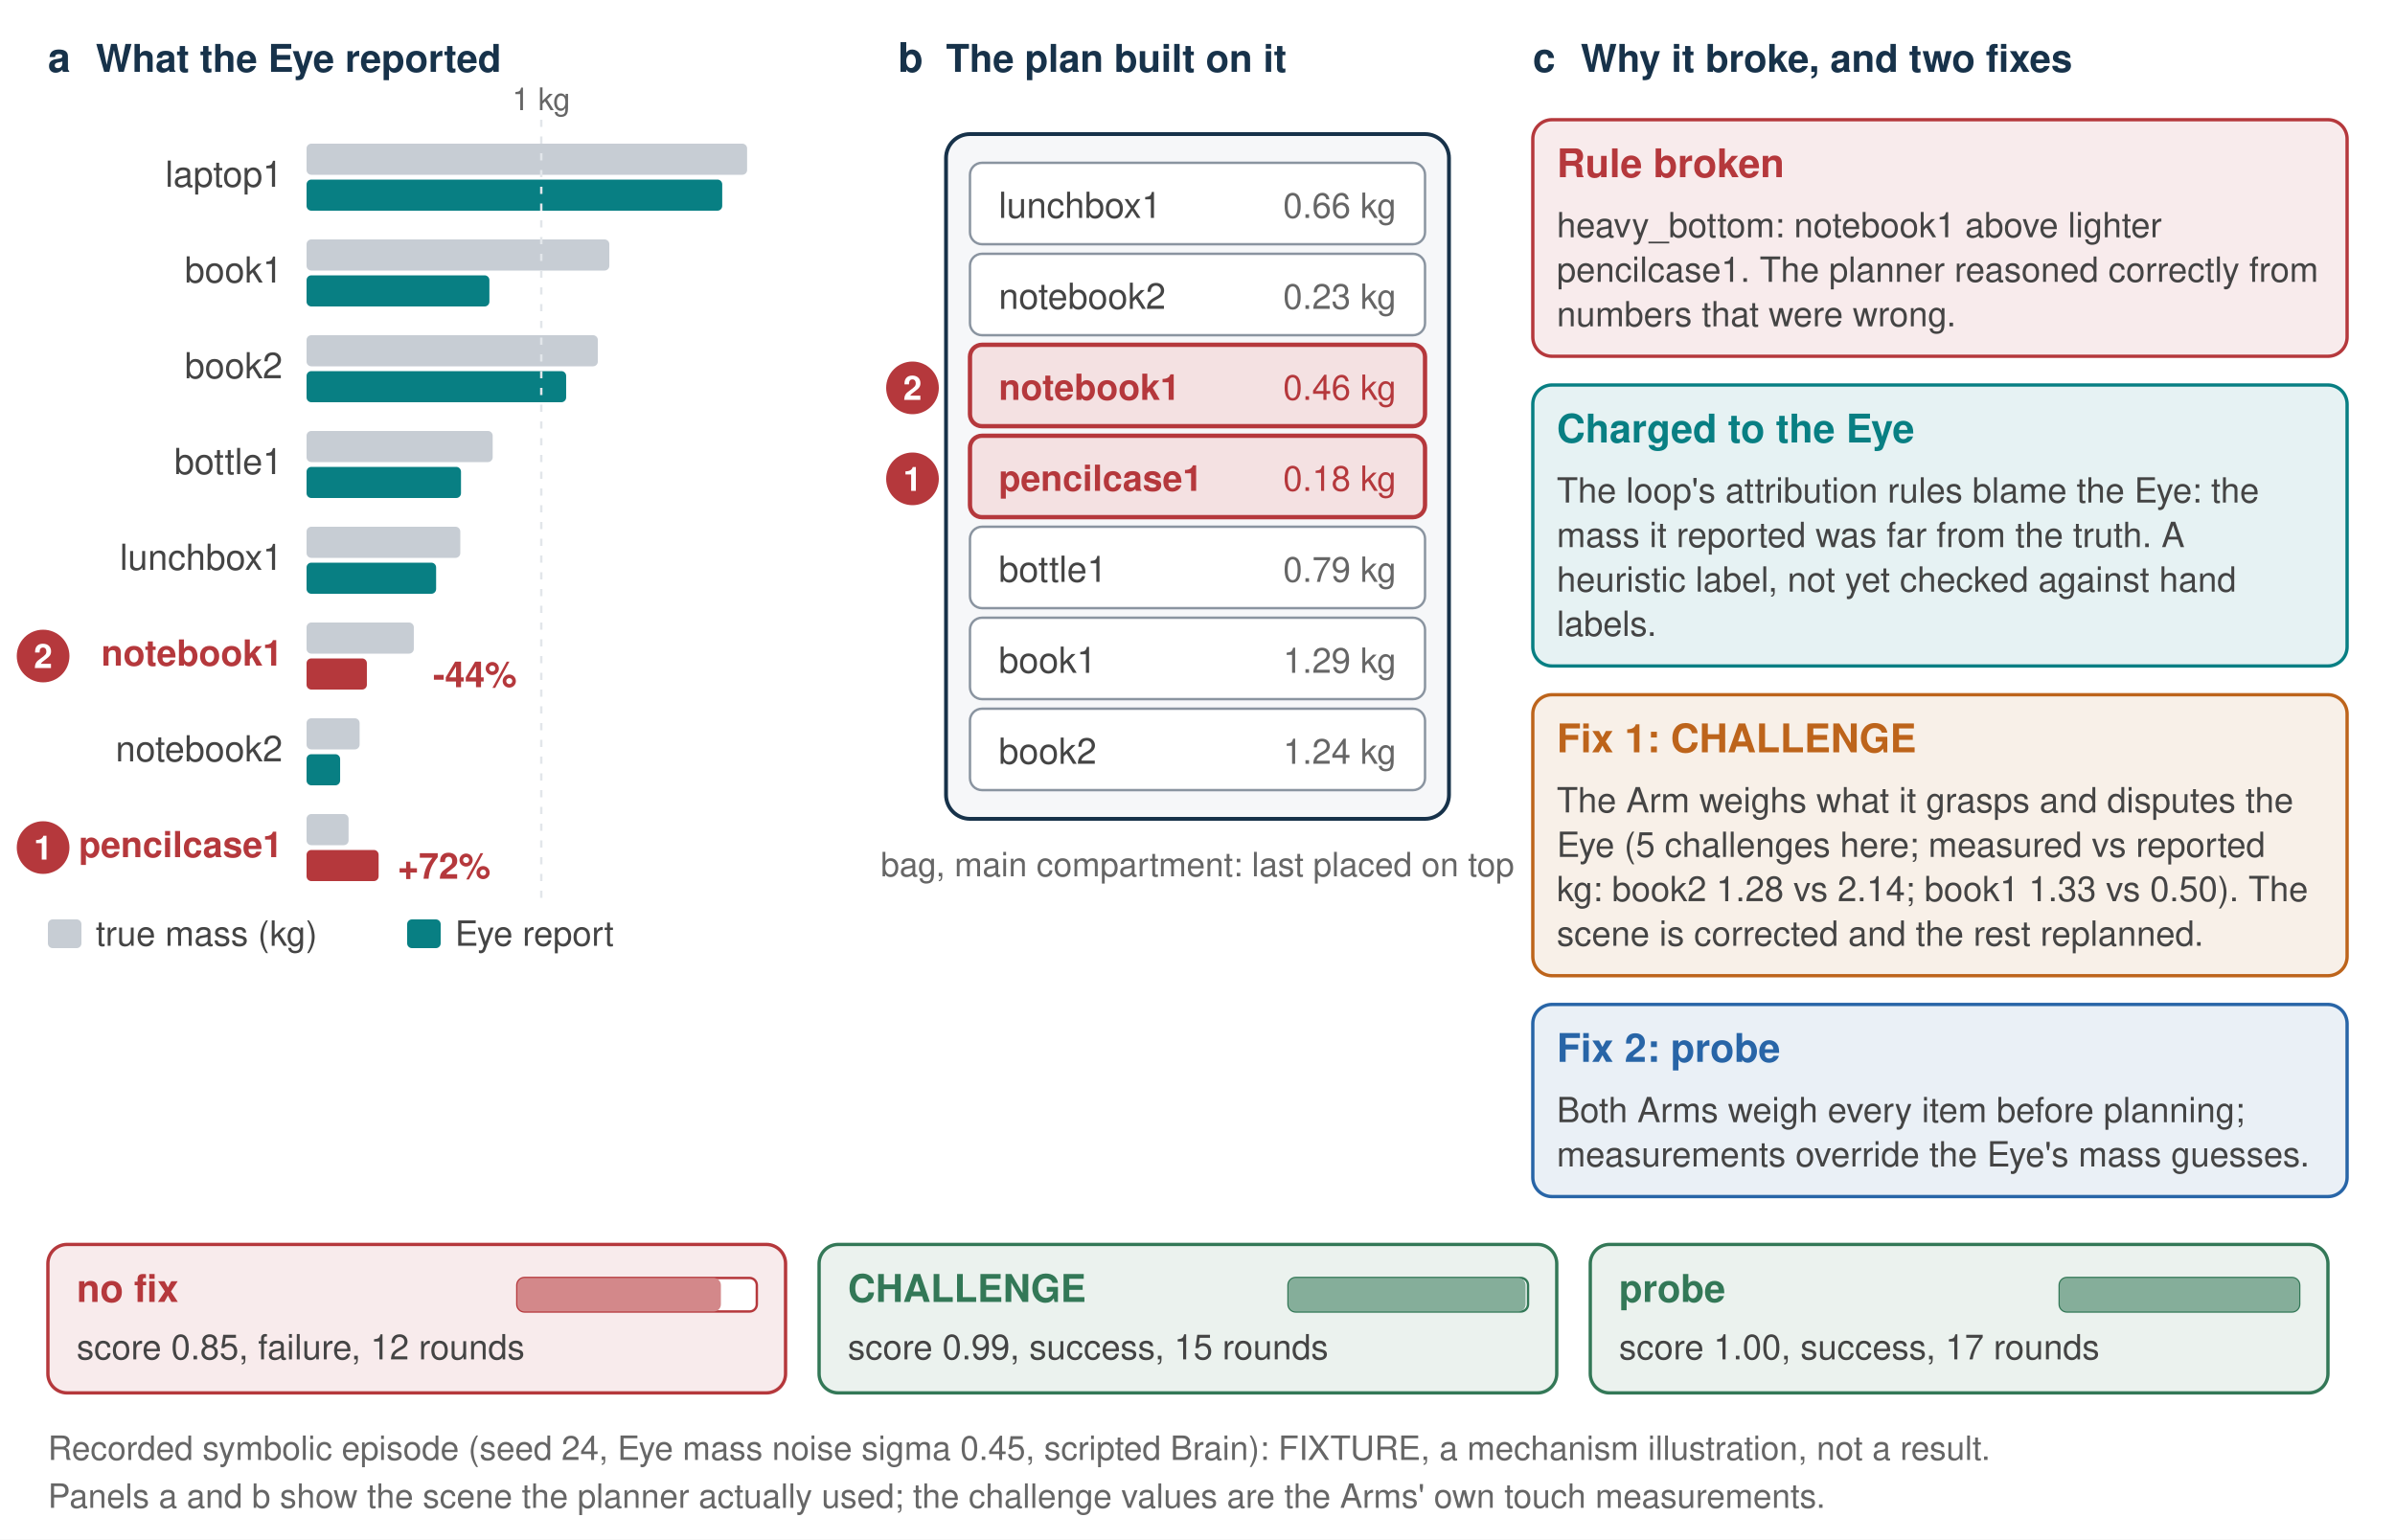
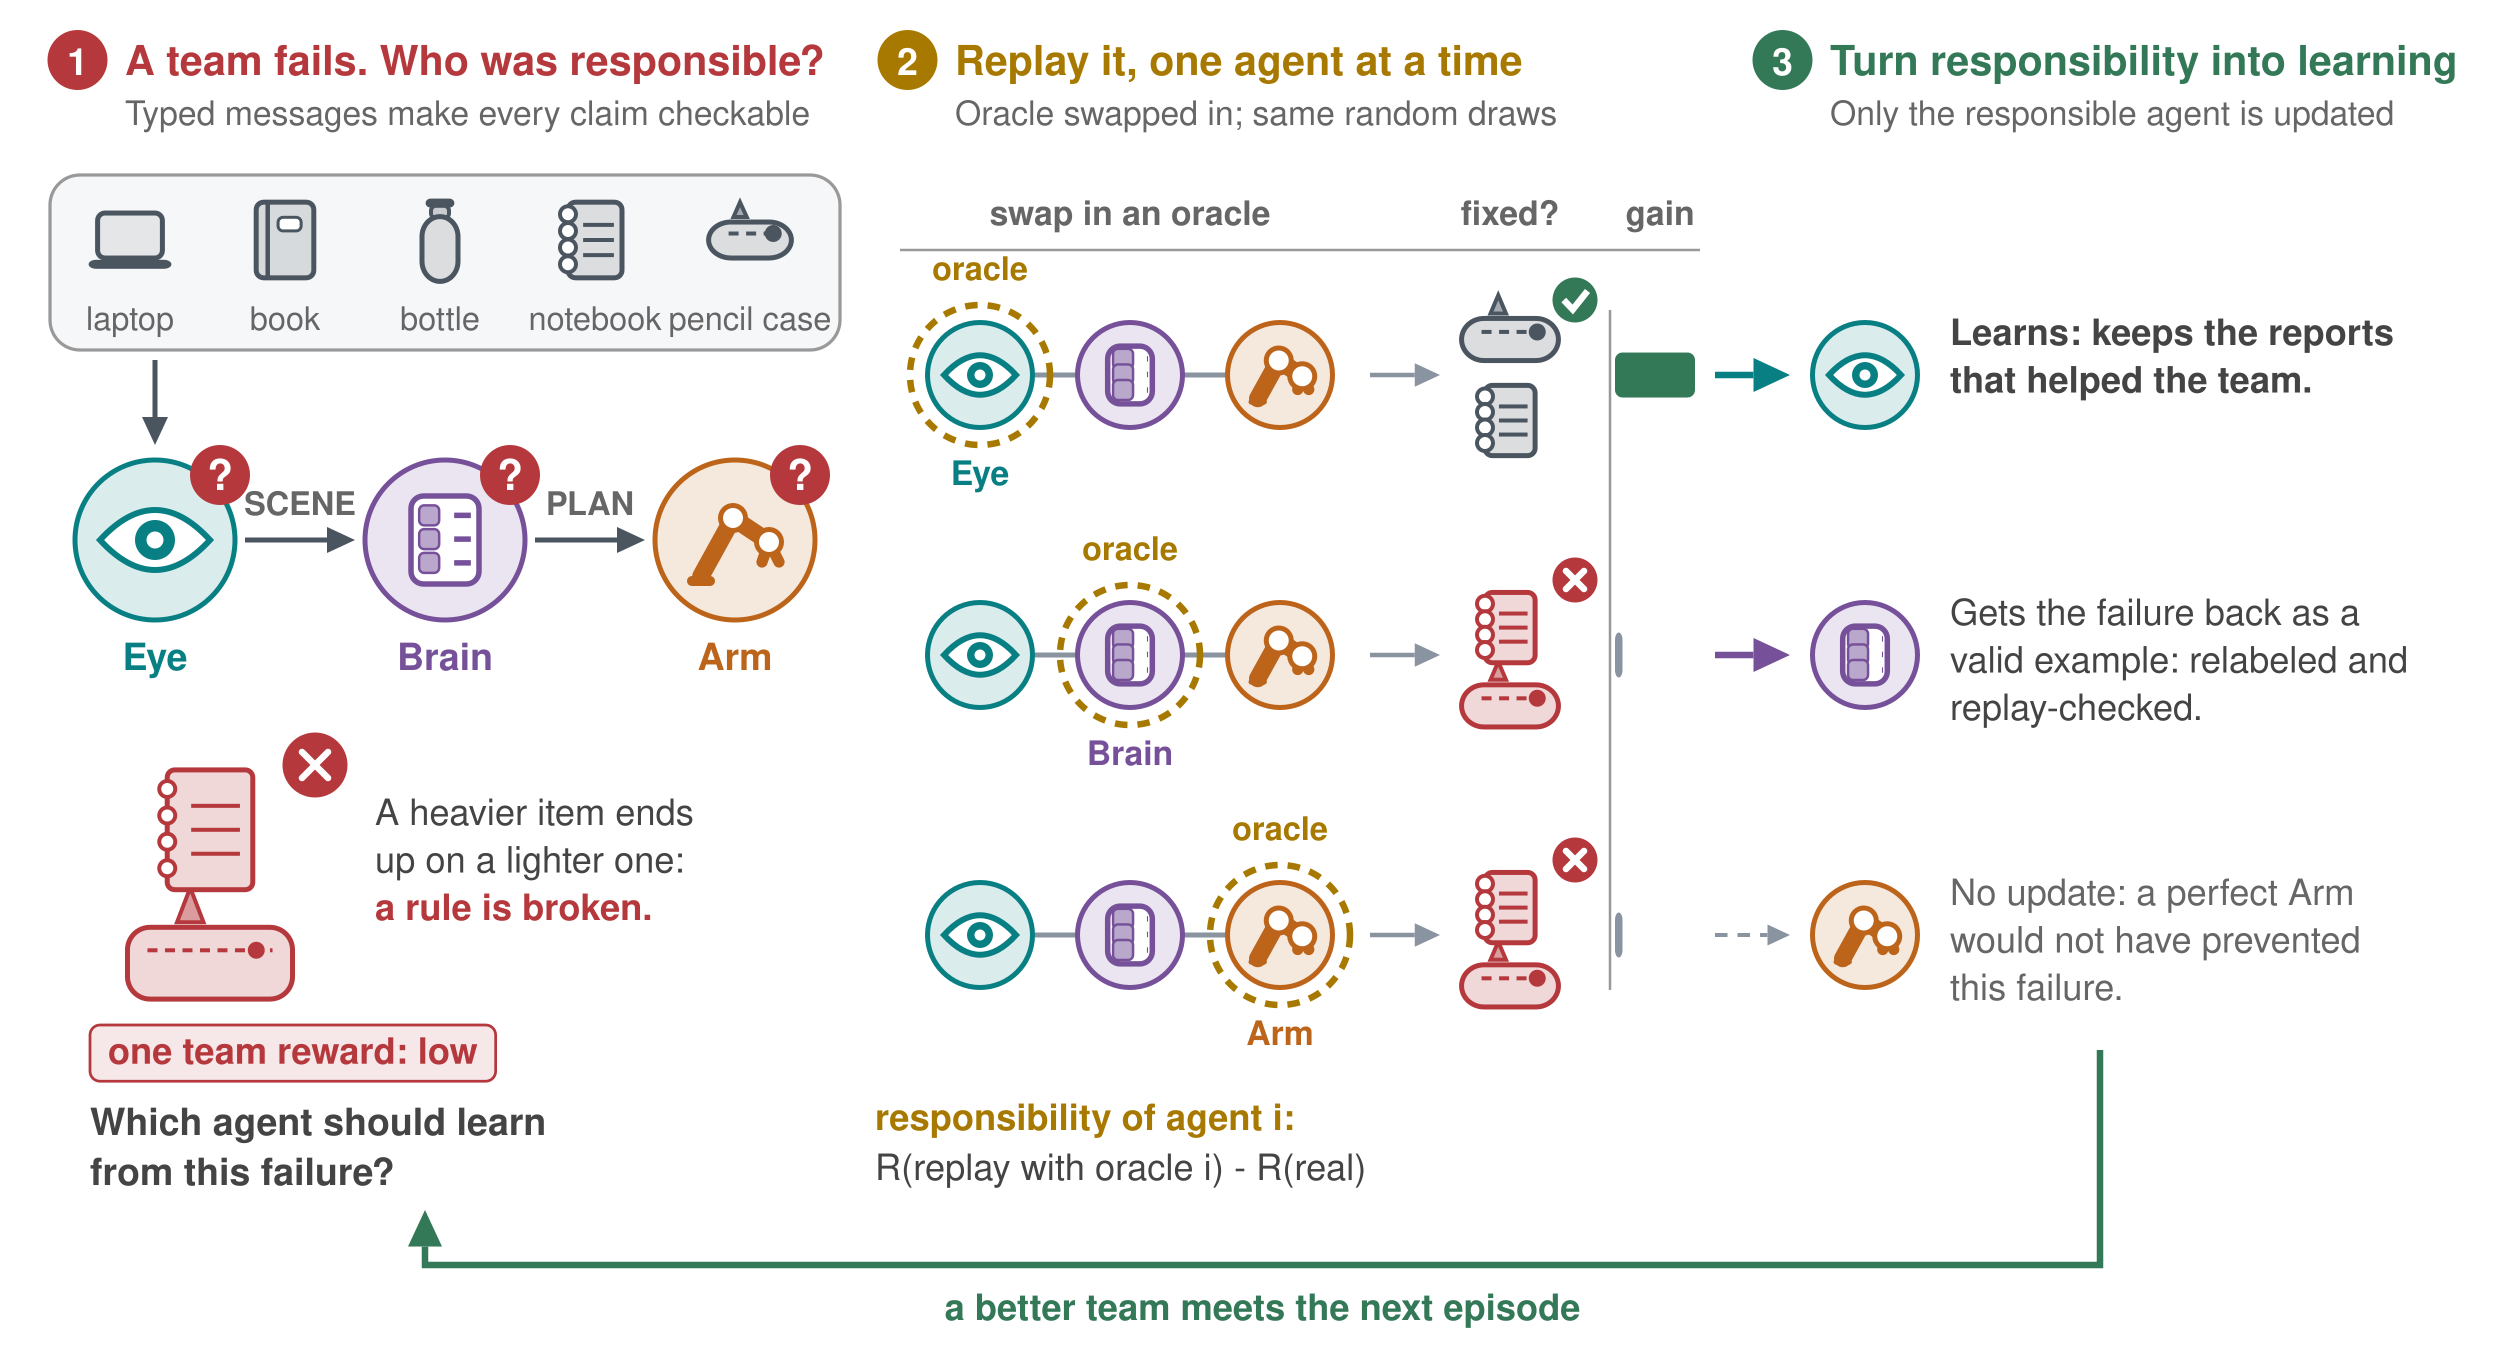
- <svg xmlns="http://www.w3.org/2000/svg" width="1000" height="643" viewBox="0 0 1000 643">
-   <rect width="1000" height="643" fill="#FFFFFF" />
-   <text x="20" y="30" font-family="Helvetica" font-size="17" font-weight="bold" fill="#17324A">a</text>
-   <text x="40" y="30" font-family="Helvetica" font-size="16" font-weight="bold" fill="#17324A">What the Eye reported</text>
-   <text x="118" y="78" font-family="Helvetica" font-size="15" text-anchor="end" fill="#444444">laptop1</text>
-   <rect x="128" y="60" width="183.946" height="13" rx="2" fill="#C7CDD4" stroke="none" stroke-width="0" />
-   <rect x="128" y="75" width="173.558" height="13" rx="2" fill="#087F83" stroke="none" stroke-width="0" />
-   <text x="118" y="118" font-family="Helvetica" font-size="15" text-anchor="end" fill="#444444">book1</text>
-   <rect x="128" y="100" width="126.42" height="13" rx="2" fill="#C7CDD4" stroke="none" stroke-width="0" />
-   <rect x="128" y="115" width="76.342" height="13" rx="2" fill="#087F83" stroke="none" stroke-width="0" />
-   <text x="118" y="158" font-family="Helvetica" font-size="15" text-anchor="end" fill="#444444">book2</text>
-   <rect x="128" y="140" width="121.618" height="13" rx="2" fill="#C7CDD4" stroke="none" stroke-width="0" />
-   <rect x="128" y="155" width="108.388" height="13" rx="2" fill="#087F83" stroke="none" stroke-width="0" />
-   <text x="118" y="198" font-family="Helvetica" font-size="15" text-anchor="end" fill="#444444">bottle1</text>
-   <rect x="128" y="180" width="77.714" height="13" rx="2" fill="#C7CDD4" stroke="none" stroke-width="0" />
-   <rect x="128" y="195" width="64.484" height="13" rx="2" fill="#087F83" stroke="none" stroke-width="0" />
-   <text x="118" y="238" font-family="Helvetica" font-size="15" text-anchor="end" fill="#444444">lunchbox1</text>
-   <rect x="128" y="220" width="64.19" height="13" rx="2" fill="#C7CDD4" stroke="none" stroke-width="0" />
-   <rect x="128" y="235" width="54.096" height="13" rx="2" fill="#087F83" stroke="none" stroke-width="0" />
-   <text x="118" y="278" font-family="Helvetica" font-size="15" font-weight="bold" text-anchor="end" fill="#B5383C">notebook1</text>
-   <circle cx="18.0" cy="274.0" r="11" fill="#B5383C" />
-   <text x="18" y="279" font-family="Helvetica" font-size="14" font-weight="bold" text-anchor="middle" fill="#FFFFFF">2</text>
-   <rect x="128" y="260" width="44.786" height="13" rx="2" fill="#C7CDD4" stroke="none" stroke-width="0" />
-   <rect x="128" y="275" width="25.186" height="13" rx="2" fill="#B5383C" stroke="none" stroke-width="0" />
-   <text x="180.786" y="287" font-family="Helvetica" font-size="15" font-weight="bold" fill="#B5383C">-44%</text>
-   <text x="118" y="318" font-family="Helvetica" font-size="15" text-anchor="end" fill="#444444">notebook2</text>
-   <rect x="128" y="300" width="22.148" height="13" rx="2" fill="#C7CDD4" stroke="none" stroke-width="0" />
-   <rect x="128" y="315" width="14.014" height="13" rx="2" fill="#087F83" stroke="none" stroke-width="0" />
-   <text x="118" y="358" font-family="Helvetica" font-size="15" font-weight="bold" text-anchor="end" fill="#B5383C">pencilcase1</text>
-   <circle cx="18.0" cy="354.0" r="11" fill="#B5383C" />
-   <text x="18" y="359" font-family="Helvetica" font-size="14" font-weight="bold" text-anchor="middle" fill="#FFFFFF">1</text>
-   <rect x="128" y="340" width="17.542" height="13" rx="2" fill="#C7CDD4" stroke="none" stroke-width="0" />
-   <rect x="128" y="355" width="30.086" height="13" rx="2" fill="#B5383C" stroke="none" stroke-width="0" />
-   <text x="166.086" y="367" font-family="Helvetica" font-size="15" font-weight="bold" fill="#B5383C">+72%</text>
-   <rect x="20" y="384" width="14" height="12" rx="2" fill="#C7CDD4" stroke="none" stroke-width="0" />
-   <text x="40" y="395" font-family="Helvetica" font-size="14.5" fill="#444444">true mass (kg)</text>
-   <rect x="170" y="384" width="14" height="12" rx="2" fill="#087F83" stroke="none" stroke-width="0" />
-   <text x="190" y="395" font-family="Helvetica" font-size="14.5" fill="#444444">Eye report</text>
-   <line x1="226.0" y1="50" x2="226.0" y2="376" stroke="#E2E6EA" stroke-width="1.0" stroke-dasharray="3 4" />
-   <text x="226.0" y="46" font-family="Helvetica" font-size="13" text-anchor="middle" fill="#666666">1 kg</text>
-   <text x="375" y="30" font-family="Helvetica" font-size="17" font-weight="bold" fill="#17324A">b</text>
-   <text x="395" y="30" font-family="Helvetica" font-size="16" font-weight="bold" fill="#17324A">The plan built on it</text>
-   <rect x="395" y="56" width="210" height="286" rx="10" fill="#F6F7F9" stroke="#17324A" stroke-width="1.6" />
-   <rect x="405" y="68" width="190" height="34" rx="5" fill="#FFFFFF" stroke="#8A94A0" stroke-width="1.0" />
-   <text x="417" y="91" font-family="Helvetica" font-size="15" fill="#444444">lunchbox1</text>
-   <text x="583" y="91" font-family="Helvetica" font-size="14.5" text-anchor="end" fill="#666666">0.66 kg</text>
-   <rect x="405" y="106" width="190" height="34" rx="5" fill="#FFFFFF" stroke="#8A94A0" stroke-width="1.0" />
-   <text x="417" y="129" font-family="Helvetica" font-size="15" fill="#444444">notebook2</text>
-   <text x="583" y="129" font-family="Helvetica" font-size="14.5" text-anchor="end" fill="#666666">0.23 kg</text>
-   <rect x="405" y="144" width="190" height="34" rx="5" fill="#F4E1E2" stroke="#B5383C" stroke-width="1.8" />
-   <text x="417" y="167" font-family="Helvetica" font-size="15" font-weight="bold" fill="#B5383C">notebook1</text>
-   <text x="583" y="167" font-family="Helvetica" font-size="14.5" text-anchor="end" fill="#B5383C">0.46 kg</text>
-   <circle cx="381.0" cy="162.0" r="11" fill="#B5383C" />
-   <text x="381" y="167" font-family="Helvetica" font-size="14" font-weight="bold" text-anchor="middle" fill="#FFFFFF">2</text>
-   <rect x="405" y="182" width="190" height="34" rx="5" fill="#F4E1E2" stroke="#B5383C" stroke-width="1.8" />
-   <text x="417" y="205" font-family="Helvetica" font-size="15" font-weight="bold" fill="#B5383C">pencilcase1</text>
-   <text x="583" y="205" font-family="Helvetica" font-size="14.5" text-anchor="end" fill="#B5383C">0.18 kg</text>
-   <circle cx="381.0" cy="200.0" r="11" fill="#B5383C" />
-   <text x="381" y="205" font-family="Helvetica" font-size="14" font-weight="bold" text-anchor="middle" fill="#FFFFFF">1</text>
-   <rect x="405" y="220" width="190" height="34" rx="5" fill="#FFFFFF" stroke="#8A94A0" stroke-width="1.0" />
-   <text x="417" y="243" font-family="Helvetica" font-size="15" fill="#444444">bottle1</text>
-   <text x="583" y="243" font-family="Helvetica" font-size="14.5" text-anchor="end" fill="#666666">0.79 kg</text>
-   <rect x="405" y="258" width="190" height="34" rx="5" fill="#FFFFFF" stroke="#8A94A0" stroke-width="1.0" />
-   <text x="417" y="281" font-family="Helvetica" font-size="15" fill="#444444">book1</text>
-   <text x="583" y="281" font-family="Helvetica" font-size="14.5" text-anchor="end" fill="#666666">1.29 kg</text>
-   <rect x="405" y="296" width="190" height="34" rx="5" fill="#FFFFFF" stroke="#8A94A0" stroke-width="1.0" />
-   <text x="417" y="319" font-family="Helvetica" font-size="15" fill="#444444">book2</text>
-   <text x="583" y="319" font-family="Helvetica" font-size="14.5" text-anchor="end" fill="#666666">1.24 kg</text>
-   <text x="500.0" y="366" font-family="Helvetica" font-size="14" text-anchor="middle" fill="#666666">bag, main compartment: last placed on top</text>
-   <text x="640" y="30" font-family="Helvetica" font-size="17" font-weight="bold" fill="#17324A">c</text>
-   <text x="660" y="30" font-family="Helvetica" font-size="16" font-weight="bold" fill="#17324A">Why it broke, and two fixes</text>
-   <rect x="640" y="50" width="340" height="98.8" rx="8" fill="#F8EBEC" stroke="#B5383C" stroke-width="1.4" />
-   <text x="650" y="74.0" font-family="Helvetica" font-size="16.5" font-weight="bold" fill="#B5383C">Rule broken</text>
-   <text x="650" y="99.1" font-family="Helvetica" font-size="14.5" fill="#444444">heavy_bottom: notebook1 above lighter</text>
-   <text x="650" y="117.7" font-family="Helvetica" font-size="14.5" fill="#444444">pencilcase1. The planner reasoned correctly from</text>
-   <text x="650" y="136.3" font-family="Helvetica" font-size="14.5" fill="#444444">numbers that were wrong.</text>
-   <rect x="640" y="160.8" width="340" height="117.36" rx="8" fill="#E6F2F3" stroke="#087F83" stroke-width="1.4" />
-   <text x="650" y="184.8" font-family="Helvetica" font-size="16.5" font-weight="bold" fill="#087F83">Charged to the Eye</text>
-   <text x="650" y="209.9" font-family="Helvetica" font-size="14.5" fill="#444444">The loop's attribution rules blame the Eye: the</text>
-   <text x="650" y="228.5" font-family="Helvetica" font-size="14.5" fill="#444444">mass it reported was far from the truth. A</text>
-   <text x="650" y="247.1" font-family="Helvetica" font-size="14.5" fill="#444444">heuristic label, not yet checked against hand</text>
-   <text x="650" y="265.6" font-family="Helvetica" font-size="14.5" fill="#444444">labels.</text>
-   <rect x="640" y="290.16" width="340" height="117.36" rx="8" fill="#F8F0E8" stroke="#BD641B" stroke-width="1.4" />
-   <text x="650" y="314.2" font-family="Helvetica" font-size="16.5" font-weight="bold" fill="#BD641B">Fix 1: CHALLENGE</text>
-   <text x="650" y="339.3" font-family="Helvetica" font-size="14.5" fill="#444444">The Arm weighs what it grasps and disputes the</text>
-   <text x="650" y="357.9" font-family="Helvetica" font-size="14.5" fill="#444444">Eye (5 challenges here; measured vs reported</text>
-   <text x="650" y="376.4" font-family="Helvetica" font-size="14.5" fill="#444444">kg: book2 1.28 vs 2.14; book1 1.33 vs 0.50). The</text>
-   <text x="650" y="395.0" font-family="Helvetica" font-size="14.5" fill="#444444">scene is corrected and the rest replanned.</text>
-   <rect x="640" y="419.52" width="340" height="80.24" rx="8" fill="#EAF0F6" stroke="#2865A7" stroke-width="1.4" />
-   <text x="650" y="443.5" font-family="Helvetica" font-size="16.5" font-weight="bold" fill="#2865A7">Fix 2: probe</text>
-   <text x="650" y="468.7" font-family="Helvetica" font-size="14.5" fill="#444444">Both Arms weigh every item before planning;</text>
-   <text x="650" y="487.2" font-family="Helvetica" font-size="14.5" fill="#444444">measurements override the Eye's mass guesses.</text>
-   <rect x="20" y="519.76" width="308" height="62" rx="8" fill="#F8EBEC" stroke="#B5383C" stroke-width="1.4" />
-   <text x="32" y="543.76" font-family="Helvetica" font-size="16" font-weight="bold" fill="#B5383C">no fix</text>
-   <text x="32" y="567.76" font-family="Helvetica" font-size="14.5" fill="#444444">score 0.85, failure, 12 rounds</text>
-   <rect x="216" y="533.76" width="100" height="14" rx="3" fill="#FFFFFF" stroke="#B5383C" stroke-width="1.0" />
-   <rect x="216" y="533.76" width="85.0" height="14" rx="3" fill="#D3888A" stroke="none" stroke-width="0" />
-   <rect x="342" y="519.76" width="308" height="62" rx="8" fill="#EBF2EE" stroke="#337857" stroke-width="1.4" />
-   <text x="354" y="543.76" font-family="Helvetica" font-size="16" font-weight="bold" fill="#337857">CHALLENGE</text>
-   <text x="354" y="567.76" font-family="Helvetica" font-size="14.5" fill="#444444">score 0.99, success, 15 rounds</text>
-   <rect x="538" y="533.76" width="100" height="14" rx="3" fill="#FFFFFF" stroke="#337857" stroke-width="1.0" />
-   <rect x="538" y="533.76" width="99.0" height="14" rx="3" fill="#85AE9A" stroke="none" stroke-width="0" />
-   <rect x="664" y="519.76" width="308" height="62" rx="8" fill="#EBF2EE" stroke="#337857" stroke-width="1.4" />
-   <text x="676" y="543.76" font-family="Helvetica" font-size="16" font-weight="bold" fill="#337857">probe</text>
-   <text x="676" y="567.76" font-family="Helvetica" font-size="14.5" fill="#444444">score 1.00, success, 17 rounds</text>
-   <rect x="860" y="533.76" width="100" height="14" rx="3" fill="#FFFFFF" stroke="#337857" stroke-width="1.0" />
-   <rect x="860" y="533.76" width="100.0" height="14" rx="3" fill="#85AE9A" stroke="none" stroke-width="0" />
-   <text x="20" y="609.76" font-family="Helvetica" font-size="14" fill="#666666">Recorded symbolic episode (seed 24, Eye mass noise sigma 0.45, scripted Brain): FIXTURE, a mechanism illustration, not a result.</text>
-   <text x="20" y="629.76" font-family="Helvetica" font-size="14" fill="#666666">Panels a and b show the scene the planner actually used; the challenge values are the Arms' own touch measurements.</text>
+ <svg xmlns="http://www.w3.org/2000/svg" width="1000" height="546" viewBox="0 0 1000 546">
+   <rect width="1000" height="546" fill="#FFFFFF" />
+   <circle cx="31" cy="24" r="12" fill="#B5383C" />
+   <text x="31" y="30" font-family="Helvetica" font-size="15" font-weight="bold" text-anchor="middle" fill="#FFFFFF">1</text>
+   <text x="50" y="30" font-family="Helvetica" font-size="16.5" font-weight="bold" fill="#B5383C">A team fails. Who was responsible?</text>
+   <text x="50" y="50" font-family="Helvetica" font-size="13.5" fill="#666666">Typed messages make every claim checkable</text>
+   <circle cx="363" cy="24" r="12" fill="#A87900" />
+   <text x="363" y="30" font-family="Helvetica" font-size="15" font-weight="bold" text-anchor="middle" fill="#FFFFFF">2</text>
+   <text x="382" y="30" font-family="Helvetica" font-size="16.5" font-weight="bold" fill="#A87900">Replay it, one agent at a time</text>
+   <text x="382" y="50" font-family="Helvetica" font-size="13.5" fill="#666666">Oracle swapped in; same random draws</text>
+   <circle cx="713" cy="24" r="12" fill="#337857" />
+   <text x="713" y="30" font-family="Helvetica" font-size="15" font-weight="bold" text-anchor="middle" fill="#FFFFFF">3</text>
+   <text x="732" y="30" font-family="Helvetica" font-size="16.5" font-weight="bold" fill="#337857">Turn responsibility into learning</text>
+   <text x="732" y="50" font-family="Helvetica" font-size="13.5" fill="#666666">Only the responsible agent is updated</text>
+   <rect x="20" y="70" width="316" height="70" rx="12" fill="#F6F7F9" stroke="#999999" stroke-width="1.3" />
+   <rect x="39.04" y="85.2" width="25.92" height="18.0" rx="3" fill="#E4E6E7" stroke="#4A5560" stroke-width="2.0" />
+   <rect x="35.44" y="103.92" width="33.12" height="3.6" rx="3" fill="#4A5560" stroke="none" stroke-width="0" />
+   <text x="52" y="132" font-family="Helvetica" font-size="13" text-anchor="middle" fill="#666666">laptop</text>
+   <rect x="102.48" y="80.88" width="23.04" height="30.24" rx="3" fill="#D7DADC" stroke="#4A5560" stroke-width="2.0" />
+   <line x1="107.088" y1="80.88" x2="107.088" y2="111.12" stroke="#4A5560" stroke-width="1.8" />
+   <rect x="111.235" y="86.928" width="9.216" height="5.443" rx="2" fill="#FFFFFF" stroke="#4A5560" stroke-width="1.2" />
+   <text x="114" y="132" font-family="Helvetica" font-size="13" text-anchor="middle" fill="#666666">book</text>
+   <rect x="170.24" y="79.44" width="11.52" height="3.6" rx="2" fill="#4A5560" stroke="none" stroke-width="0" />
+   <rect x="172.4" y="82.32" width="7.2" height="5.04" rx="2" fill="#C9CCCF" stroke="#4A5560" stroke-width="1.6" />
+   <rect x="168.8" y="86.64" width="14.4" height="25.92" rx="8" fill="#DBDDDF" stroke="#4A5560" stroke-width="2.0" />
+   <text x="176" y="132" font-family="Helvetica" font-size="13" text-anchor="middle" fill="#666666">bottle</text>
+   <rect x="227.2" y="80.88" width="21.6" height="30.24" rx="3" fill="#DBDDDF" stroke="#4A5560" stroke-width="2.0" />
+   <circle cx="227.2" cy="85.7" r="3.2" fill="#FFFFFF" stroke="#4A5560" stroke-width="1.6" />
+   <circle cx="227.2" cy="92.4" r="3.2" fill="#FFFFFF" stroke="#4A5560" stroke-width="1.6" />
+   <circle cx="227.2" cy="99.0" r="3.2" fill="#FFFFFF" stroke="#4A5560" stroke-width="1.6" />
+   <circle cx="227.2" cy="105.7" r="3.2" fill="#FFFFFF" stroke="#4A5560" stroke-width="1.6" />
+   <line x1="233.248" y1="89.952" x2="245.56" y2="89.952" stroke="#4A5560" stroke-width="1.6" />
+   <line x1="233.248" y1="96.0" x2="245.56" y2="96.0" stroke="#4A5560" stroke-width="1.6" />
+   <line x1="233.248" y1="102.048" x2="245.56" y2="102.048" stroke="#4A5560" stroke-width="1.6" />
+   <text x="238" y="132" font-family="Helvetica" font-size="13" text-anchor="middle" fill="#666666">notebook</text>
+   <rect x="283.44" y="88.8" width="33.12" height="14.4" rx="9" fill="#DBDDDF" stroke="#4A5560" stroke-width="2.0" />
+   <line x1="291.44" y1="93.408" x2="308.56" y2="93.408" stroke="#4A5560" stroke-width="1.6" stroke-dasharray="4 3" />
+   <circle cx="309.3" cy="93.4" r="3.4" fill="#4A5560" stroke="none" stroke-width="0" />
+   <polygon points="293.4,86.8 296.0,80.9 298.7,86.8" fill="#A4AAB0" stroke="#4A5560" stroke-width="1.6" />
+   <text x="300" y="132" font-family="Helvetica" font-size="13" text-anchor="middle" fill="#666666">pencil case</text>
+   <polyline points="62.0,144.0 62.0,166.8" fill="none" stroke="#4A5560" stroke-width="2.0" />
+   <polygon points="62.0,178.0 56.8,166.8 67.2,166.8" fill="#4A5560" stroke="none" />
+   <circle cx="62" cy="216" r="32" fill="#DAECEC" stroke="#087F83" stroke-width="2" />
+   <path d="M 40.0,216.0 Q 62.0,192.0 84.0,216.0 Q 62.0,240.0 40.0,216.0 Z" fill="#FFFFFF" stroke="#087F83" stroke-width="2.4" />
+   <circle cx="62.0" cy="216.0" r="8.0" fill="#087F83" stroke="none" stroke-width="0" />
+   <circle cx="62.0" cy="216.0" r="3.4" fill="#FFFFFF" stroke="none" stroke-width="0" />
+   <text x="62" y="268" font-family="Helvetica" font-size="15" font-weight="bold" text-anchor="middle" fill="#087F83">Eye</text>
+   <circle cx="88" cy="190" r="12" fill="#B5383C" />
+   <text x="88" y="196" font-family="Helvetica" font-size="17" font-weight="bold" text-anchor="middle" fill="#FFFFFF">?</text>
+   <circle cx="178" cy="216" r="32" fill="#EAE5F0" stroke="#76519A" stroke-width="2" />
+   <rect x="164.4" y="198.4" width="27.2" height="35.2" rx="5" fill="#FFFFFF" stroke="#76519A" stroke-width="2.2" />
+   <rect x="167.664" y="202.144" width="8" height="8" rx="2" fill="#BAA8CC" stroke="#76519A" stroke-width="1.0" />
+   <line x1="181.664" y1="206.144" x2="188.336" y2="206.144" stroke="#76519A" stroke-width="2.2" />
+   <rect x="167.664" y="211.648" width="8" height="8" rx="2" fill="#BAA8CC" stroke="#76519A" stroke-width="1.0" />
+   <line x1="181.664" y1="215.648" x2="188.336" y2="215.648" stroke="#76519A" stroke-width="2.2" />
+   <rect x="167.664" y="221.152" width="8" height="8" rx="2" fill="#BAA8CC" stroke="#76519A" stroke-width="1.0" />
+   <line x1="181.664" y1="225.152" x2="188.336" y2="225.152" stroke="#76519A" stroke-width="2.2" />
+   <text x="178" y="268" font-family="Helvetica" font-size="15" font-weight="bold" text-anchor="middle" fill="#76519A">Brain</text>
+   <circle cx="204" cy="190" r="12" fill="#B5383C" />
+   <text x="204" y="196" font-family="Helvetica" font-size="17" font-weight="bold" text-anchor="middle" fill="#FFFFFF">?</text>
+   <circle cx="294" cy="216" r="32" fill="#F5E8DD" stroke="#BD641B" stroke-width="2" />
+   <rect x="274.8" y="230.4" width="11.2" height="4.0" rx="2" fill="#BD641B" stroke="none" stroke-width="0" />
+   <path d="M 280.4,230.4 L 293.2,207.2" fill="none" stroke="#BD641B" stroke-width="7" stroke-linecap="round" />
+   <path d="M 293.2,207.2 L 307.6,216.8" fill="none" stroke="#BD641B" stroke-width="7" stroke-linecap="round" />
+   <path d="M 307.6,216.8 L 304.8,224.8" fill="none" stroke="#BD641B" stroke-width="4.5" stroke-linecap="round" />
+   <path d="M 307.6,216.8 L 311.6,224.8" fill="none" stroke="#BD641B" stroke-width="4.5" stroke-linecap="round" />
+   <circle cx="293.2" cy="207.2" r="5.0" fill="#FFFFFF" stroke="#BD641B" stroke-width="2" />
+   <circle cx="307.6" cy="216.8" r="5.0" fill="#FFFFFF" stroke="#BD641B" stroke-width="2" />
+   <text x="294" y="268" font-family="Helvetica" font-size="15" font-weight="bold" text-anchor="middle" fill="#BD641B">Arm</text>
+   <circle cx="320" cy="190" r="12" fill="#B5383C" />
+   <text x="320" y="196" font-family="Helvetica" font-size="17" font-weight="bold" text-anchor="middle" fill="#FFFFFF">?</text>
+   <polyline points="98.0,216.0 130.8,216.0" fill="none" stroke="#4A5560" stroke-width="2.0" />
+   <polygon points="142.0,216.0 130.8,221.2 130.8,210.8" fill="#4A5560" stroke="none" />
+   <text x="120.0" y="206" font-family="Helvetica" font-size="13" font-weight="bold" text-anchor="middle" fill="#666666">SCENE</text>
+   <polyline points="214.0,216.0 246.8,216.0" fill="none" stroke="#4A5560" stroke-width="2.0" />
+   <polygon points="258.0,216.0 246.8,221.2 246.8,210.8" fill="#4A5560" stroke="none" />
+   <text x="236.0" y="206" font-family="Helvetica" font-size="13" font-weight="bold" text-anchor="middle" fill="#666666">PLAN</text>
+   <rect x="50.99" y="370.928" width="66.019" height="28.704" rx="9" fill="#F0D7D8" stroke="#B5383C" stroke-width="2.0" />
+   <line x1="58.99" y1="380.113" x2="109.01" y2="380.113" stroke="#B5383C" stroke-width="1.6" stroke-dasharray="4 3" />
+   <circle cx="102.5" cy="380.1" r="3.4" fill="#B5383C" stroke="none" stroke-width="0" />
+   <polygon points="70.8,368.9 76.1,355.1 81.4,368.9" fill="#DA9C9E" stroke="#B5383C" stroke-width="1.6" />
+   <rect x="66.888" y="307.963" width="34.224" height="47.914" rx="3" fill="#F0D7D8" stroke="#B5383C" stroke-width="2.0" />
+   <circle cx="66.9" cy="315.6" r="3.2" fill="#FFFFFF" stroke="#B5383C" stroke-width="1.6" />
+   <circle cx="66.9" cy="326.2" r="3.2" fill="#FFFFFF" stroke="#B5383C" stroke-width="1.6" />
+   <circle cx="66.9" cy="336.7" r="3.2" fill="#FFFFFF" stroke="#B5383C" stroke-width="1.6" />
+   <circle cx="66.9" cy="347.3" r="3.2" fill="#FFFFFF" stroke="#B5383C" stroke-width="1.6" />
+   <line x1="76.471" y1="322.337" x2="95.978" y2="322.337" stroke="#B5383C" stroke-width="1.6" />
+   <line x1="76.471" y1="331.92" x2="95.978" y2="331.92" stroke="#B5383C" stroke-width="1.6" />
+   <line x1="76.471" y1="341.503" x2="95.978" y2="341.503" stroke="#B5383C" stroke-width="1.6" />
+   <circle cx="126.0" cy="306.0" r="13.0" fill="#B5383C" stroke="none" stroke-width="0" />
+   <path d="M 120.8,300.8 L 131.2,311.2" fill="none" stroke="#FFFFFF" stroke-width="2.6" stroke-linecap="round" />
+   <path d="M 120.8,311.2 L 131.2,300.8" fill="none" stroke="#FFFFFF" stroke-width="2.6" stroke-linecap="round" />
+   <text x="150" y="330" font-family="Helvetica" font-size="14.5" fill="#444444">A heavier item ends</text>
+   <text x="150" y="349" font-family="Helvetica" font-size="14.5" fill="#444444">up on a lighter one:</text>
+   <text x="150" y="368" font-family="Helvetica" font-size="14.5" font-weight="bold" fill="#B5383C">a rule is broken.</text>
+   <rect x="36" y="410" width="162.262" height="22.5" rx="4" fill="#F6E7E8" stroke="#B5383C" stroke-width="1.1" />
+   <text x="117.131" y="425.5" font-family="Helvetica" font-size="14.5" font-weight="bold" text-anchor="middle" fill="#B5383C">one team reward: low</text>
+   <text x="36" y="454" font-family="Helvetica" font-size="15" font-weight="bold" fill="#444444">Which agent should learn</text>
+   <text x="36" y="474" font-family="Helvetica" font-size="15" font-weight="bold" fill="#444444">from this failure?</text>
+   <text x="452" y="90" font-family="Helvetica" font-size="13.5" font-weight="bold" text-anchor="middle" fill="#666666">swap in an oracle</text>
+   <text x="604" y="90" font-family="Helvetica" font-size="13.5" font-weight="bold" text-anchor="middle" fill="#666666">fixed?</text>
+   <text x="664" y="90" font-family="Helvetica" font-size="13.5" font-weight="bold" text-anchor="middle" fill="#666666">gain</text>
+   <line x1="360" y1="100" x2="680" y2="100" stroke="#999999" stroke-width="1.0" />
+   <line x1="413" y1="150" x2="431" y2="150" stroke="#8A94A0" stroke-width="2.0" />
+   <line x1="473" y1="150" x2="491" y2="150" stroke="#8A94A0" stroke-width="2.0" />
+   <circle cx="392" cy="150" r="28" fill="none" stroke="#A87900" stroke-width="2.6" stroke-dasharray="5 4" />
+   <circle cx="392" cy="150" r="21" fill="#DAECEC" stroke="#087F83" stroke-width="2" />
+   <path d="M 377.6,150.0 Q 392.0,134.2 406.4,150.0 Q 392.0,165.8 377.6,150.0 Z" fill="#FFFFFF" stroke="#087F83" stroke-width="2.4" />
+   <circle cx="392.0" cy="150.0" r="5.2" fill="#087F83" stroke="none" stroke-width="0" />
+   <circle cx="392.0" cy="150.0" r="2.2" fill="#FFFFFF" stroke="none" stroke-width="0" />
+   <circle cx="452" cy="150" r="21" fill="#EAE5F0" stroke="#76519A" stroke-width="2" />
+   <rect x="443.075" y="138.45" width="17.85" height="23.1" rx="5" fill="#FFFFFF" stroke="#76519A" stroke-width="2.2" />
+   <rect x="445.217" y="139.532" width="8" height="8" rx="2" fill="#BAA8CC" stroke="#76519A" stroke-width="1.0" />
+   <line x1="459.217" y1="143.532" x2="458.783" y2="143.532" stroke="#76519A" stroke-width="2.2" />
+   <rect x="445.217" y="145.769" width="8" height="8" rx="2" fill="#BAA8CC" stroke="#76519A" stroke-width="1.0" />
+   <line x1="459.217" y1="149.769" x2="458.783" y2="149.769" stroke="#76519A" stroke-width="2.2" />
+   <rect x="445.217" y="152.006" width="8" height="8" rx="2" fill="#BAA8CC" stroke="#76519A" stroke-width="1.0" />
+   <line x1="459.217" y1="156.006" x2="458.783" y2="156.006" stroke="#76519A" stroke-width="2.2" />
+   <circle cx="512" cy="150" r="21" fill="#F5E8DD" stroke="#BD641B" stroke-width="2" />
+   <rect x="499.4" y="159.45" width="7.35" height="2.625" rx="2" fill="#BD641B" stroke="none" stroke-width="0" />
+   <path d="M 503.1,159.4 L 511.5,144.2" fill="none" stroke="#BD641B" stroke-width="7" stroke-linecap="round" />
+   <path d="M 511.5,144.2 L 520.9,150.5" fill="none" stroke="#BD641B" stroke-width="7" stroke-linecap="round" />
+   <path d="M 520.9,150.5 L 519.1,155.8" fill="none" stroke="#BD641B" stroke-width="4.5" stroke-linecap="round" />
+   <path d="M 520.9,150.5 L 523.5,155.8" fill="none" stroke="#BD641B" stroke-width="4.5" stroke-linecap="round" />
+   <circle cx="511.5" cy="144.2" r="5.0" fill="#FFFFFF" stroke="#BD641B" stroke-width="2" />
+   <circle cx="520.9" cy="150.5" r="5.0" fill="#FFFFFF" stroke="#BD641B" stroke-width="2" />
+   <text x="392" y="112" font-family="Helvetica" font-size="13" font-weight="bold" text-anchor="middle" fill="#A87900">oracle</text>
+   <text x="392" y="194" font-family="Helvetica" font-size="13.5" font-weight="bold" text-anchor="middle" fill="#087F83">Eye</text>
+   <polyline points="548.0,150.0 565.9,150.0" fill="none" stroke="#8A94A0" stroke-width="1.8" />
+   <polygon points="576.0,150.0 565.9,154.7 565.9,145.3" fill="#8A94A0" stroke="none" />
+   <rect x="593.956" y="154.138" width="20.088" height="28.123" rx="3" fill="#DBDDDF" stroke="#4A5560" stroke-width="2.0" />
+   <circle cx="594.0" cy="158.6" r="3.2" fill="#FFFFFF" stroke="#4A5560" stroke-width="1.6" />
+   <circle cx="594.0" cy="164.8" r="3.2" fill="#FFFFFF" stroke="#4A5560" stroke-width="1.6" />
+   <circle cx="594.0" cy="171.0" r="3.2" fill="#FFFFFF" stroke="#4A5560" stroke-width="1.6" />
+   <circle cx="594.0" cy="177.2" r="3.2" fill="#FFFFFF" stroke="#4A5560" stroke-width="1.6" />
+   <line x1="599.581" y1="162.575" x2="611.031" y2="162.575" stroke="#4A5560" stroke-width="1.6" />
+   <line x1="599.581" y1="168.2" x2="611.031" y2="168.2" stroke="#4A5560" stroke-width="1.6" />
+   <line x1="599.581" y1="173.825" x2="611.031" y2="173.825" stroke="#4A5560" stroke-width="1.6" />
+   <rect x="584.625" y="127.376" width="38.75" height="16.848" rx="9" fill="#DBDDDF" stroke="#4A5560" stroke-width="2.0" />
+   <line x1="592.625" y1="132.767" x2="615.375" y2="132.767" stroke="#4A5560" stroke-width="1.6" stroke-dasharray="4 3" />
+   <circle cx="614.9" cy="132.8" r="3.4" fill="#4A5560" stroke="none" stroke-width="0" />
+   <polygon points="596.2,125.4 599.3,118.1 602.4,125.4" fill="#A4AAB0" stroke="#4A5560" stroke-width="1.6" />
+   <circle cx="630.0" cy="120.0" r="9.0" fill="#337857" stroke="none" stroke-width="0" />
+   <polyline points="625.5,120.0 629.1,123.8 635.0,116.4" fill="none" stroke="#FFFFFF" stroke-width="2.6" />
+   <rect x="646" y="141" width="32" height="18" rx="3" fill="#337857" stroke="none" stroke-width="0" />
+   <line x1="413" y1="262" x2="431" y2="262" stroke="#8A94A0" stroke-width="2.0" />
+   <line x1="473" y1="262" x2="491" y2="262" stroke="#8A94A0" stroke-width="2.0" />
+   <circle cx="392" cy="262" r="21" fill="#DAECEC" stroke="#087F83" stroke-width="2" />
+   <path d="M 377.6,262.0 Q 392.0,246.2 406.4,262.0 Q 392.0,277.8 377.6,262.0 Z" fill="#FFFFFF" stroke="#087F83" stroke-width="2.4" />
+   <circle cx="392.0" cy="262.0" r="5.2" fill="#087F83" stroke="none" stroke-width="0" />
+   <circle cx="392.0" cy="262.0" r="2.2" fill="#FFFFFF" stroke="none" stroke-width="0" />
+   <circle cx="452" cy="262" r="28" fill="none" stroke="#A87900" stroke-width="2.6" stroke-dasharray="5 4" />
+   <circle cx="452" cy="262" r="21" fill="#EAE5F0" stroke="#76519A" stroke-width="2" />
+   <rect x="443.075" y="250.45" width="17.85" height="23.1" rx="5" fill="#FFFFFF" stroke="#76519A" stroke-width="2.2" />
+   <rect x="445.217" y="251.532" width="8" height="8" rx="2" fill="#BAA8CC" stroke="#76519A" stroke-width="1.0" />
+   <line x1="459.217" y1="255.532" x2="458.783" y2="255.532" stroke="#76519A" stroke-width="2.2" />
+   <rect x="445.217" y="257.769" width="8" height="8" rx="2" fill="#BAA8CC" stroke="#76519A" stroke-width="1.0" />
+   <line x1="459.217" y1="261.769" x2="458.783" y2="261.769" stroke="#76519A" stroke-width="2.2" />
+   <rect x="445.217" y="264.006" width="8" height="8" rx="2" fill="#BAA8CC" stroke="#76519A" stroke-width="1.0" />
+   <line x1="459.217" y1="268.006" x2="458.783" y2="268.006" stroke="#76519A" stroke-width="2.2" />
+   <circle cx="512" cy="262" r="21" fill="#F5E8DD" stroke="#BD641B" stroke-width="2" />
+   <rect x="499.4" y="271.45" width="7.35" height="2.625" rx="2" fill="#BD641B" stroke="none" stroke-width="0" />
+   <path d="M 503.1,271.4 L 511.5,256.2" fill="none" stroke="#BD641B" stroke-width="7" stroke-linecap="round" />
+   <path d="M 511.5,256.2 L 520.9,262.5" fill="none" stroke="#BD641B" stroke-width="7" stroke-linecap="round" />
+   <path d="M 520.9,262.5 L 519.1,267.8" fill="none" stroke="#BD641B" stroke-width="4.5" stroke-linecap="round" />
+   <path d="M 520.9,262.5 L 523.5,267.8" fill="none" stroke="#BD641B" stroke-width="4.5" stroke-linecap="round" />
+   <circle cx="511.5" cy="256.2" r="5.0" fill="#FFFFFF" stroke="#BD641B" stroke-width="2" />
+   <circle cx="520.9" cy="262.5" r="5.0" fill="#FFFFFF" stroke="#BD641B" stroke-width="2" />
+   <text x="452" y="224" font-family="Helvetica" font-size="13" font-weight="bold" text-anchor="middle" fill="#A87900">oracle</text>
+   <text x="452" y="306" font-family="Helvetica" font-size="13.5" font-weight="bold" text-anchor="middle" fill="#76519A">Brain</text>
+   <polyline points="548.0,262.0 565.9,262.0" fill="none" stroke="#8A94A0" stroke-width="1.8" />
+   <polygon points="576.0,262.0 565.9,266.7 565.9,257.3" fill="#8A94A0" stroke="none" />
+   <rect x="584.625" y="273.936" width="38.75" height="16.848" rx="9" fill="#F0D7D8" stroke="#B5383C" stroke-width="2.0" />
+   <line x1="592.625" y1="279.327" x2="615.375" y2="279.327" stroke="#B5383C" stroke-width="1.6" stroke-dasharray="4 3" />
+   <circle cx="614.9" cy="279.3" r="3.4" fill="#B5383C" stroke="none" stroke-width="0" />
+   <polygon points="596.2,271.9 599.3,264.7 602.4,271.9" fill="#DA9C9E" stroke="#B5383C" stroke-width="1.6" />
+   <rect x="593.956" y="236.978" width="20.088" height="28.123" rx="3" fill="#F0D7D8" stroke="#B5383C" stroke-width="2.0" />
+   <circle cx="594.0" cy="241.5" r="3.2" fill="#FFFFFF" stroke="#B5383C" stroke-width="1.6" />
+   <circle cx="594.0" cy="247.7" r="3.2" fill="#FFFFFF" stroke="#B5383C" stroke-width="1.6" />
+   <circle cx="594.0" cy="253.9" r="3.2" fill="#FFFFFF" stroke="#B5383C" stroke-width="1.6" />
+   <circle cx="594.0" cy="260.0" r="3.2" fill="#FFFFFF" stroke="#B5383C" stroke-width="1.6" />
+   <line x1="599.581" y1="245.415" x2="611.031" y2="245.415" stroke="#B5383C" stroke-width="1.6" />
+   <line x1="599.581" y1="251.04" x2="611.031" y2="251.04" stroke="#B5383C" stroke-width="1.6" />
+   <line x1="599.581" y1="256.665" x2="611.031" y2="256.665" stroke="#B5383C" stroke-width="1.6" />
+   <circle cx="630.0" cy="232.0" r="9.0" fill="#B5383C" stroke="none" stroke-width="0" />
+   <path d="M 626.4,228.4 L 633.6,235.6" fill="none" stroke="#FFFFFF" stroke-width="2.6" stroke-linecap="round" />
+   <path d="M 626.4,235.6 L 633.6,228.4" fill="none" stroke="#FFFFFF" stroke-width="2.6" stroke-linecap="round" />
+   <rect x="646" y="253" width="3" height="18" rx="3" fill="#8A94A0" stroke="none" stroke-width="0" />
+   <line x1="413" y1="374" x2="431" y2="374" stroke="#8A94A0" stroke-width="2.0" />
+   <line x1="473" y1="374" x2="491" y2="374" stroke="#8A94A0" stroke-width="2.0" />
+   <circle cx="392" cy="374" r="21" fill="#DAECEC" stroke="#087F83" stroke-width="2" />
+   <path d="M 377.6,374.0 Q 392.0,358.2 406.4,374.0 Q 392.0,389.8 377.6,374.0 Z" fill="#FFFFFF" stroke="#087F83" stroke-width="2.4" />
+   <circle cx="392.0" cy="374.0" r="5.2" fill="#087F83" stroke="none" stroke-width="0" />
+   <circle cx="392.0" cy="374.0" r="2.2" fill="#FFFFFF" stroke="none" stroke-width="0" />
+   <circle cx="452" cy="374" r="21" fill="#EAE5F0" stroke="#76519A" stroke-width="2" />
+   <rect x="443.075" y="362.45" width="17.85" height="23.1" rx="5" fill="#FFFFFF" stroke="#76519A" stroke-width="2.2" />
+   <rect x="445.217" y="363.532" width="8" height="8" rx="2" fill="#BAA8CC" stroke="#76519A" stroke-width="1.0" />
+   <line x1="459.217" y1="367.532" x2="458.783" y2="367.532" stroke="#76519A" stroke-width="2.2" />
+   <rect x="445.217" y="369.769" width="8" height="8" rx="2" fill="#BAA8CC" stroke="#76519A" stroke-width="1.0" />
+   <line x1="459.217" y1="373.769" x2="458.783" y2="373.769" stroke="#76519A" stroke-width="2.2" />
+   <rect x="445.217" y="376.006" width="8" height="8" rx="2" fill="#BAA8CC" stroke="#76519A" stroke-width="1.0" />
+   <line x1="459.217" y1="380.006" x2="458.783" y2="380.006" stroke="#76519A" stroke-width="2.2" />
+   <circle cx="512" cy="374" r="28" fill="none" stroke="#A87900" stroke-width="2.6" stroke-dasharray="5 4" />
+   <circle cx="512" cy="374" r="21" fill="#F5E8DD" stroke="#BD641B" stroke-width="2" />
+   <rect x="499.4" y="383.45" width="7.35" height="2.625" rx="2" fill="#BD641B" stroke="none" stroke-width="0" />
+   <path d="M 503.1,383.4 L 511.5,368.2" fill="none" stroke="#BD641B" stroke-width="7" stroke-linecap="round" />
+   <path d="M 511.5,368.2 L 520.9,374.5" fill="none" stroke="#BD641B" stroke-width="7" stroke-linecap="round" />
+   <path d="M 520.9,374.5 L 519.1,379.8" fill="none" stroke="#BD641B" stroke-width="4.5" stroke-linecap="round" />
+   <path d="M 520.9,374.5 L 523.5,379.8" fill="none" stroke="#BD641B" stroke-width="4.5" stroke-linecap="round" />
+   <circle cx="511.5" cy="368.2" r="5.0" fill="#FFFFFF" stroke="#BD641B" stroke-width="2" />
+   <circle cx="520.9" cy="374.5" r="5.0" fill="#FFFFFF" stroke="#BD641B" stroke-width="2" />
+   <text x="512" y="336" font-family="Helvetica" font-size="13" font-weight="bold" text-anchor="middle" fill="#A87900">oracle</text>
+   <text x="512" y="418" font-family="Helvetica" font-size="13.5" font-weight="bold" text-anchor="middle" fill="#BD641B">Arm</text>
+   <polyline points="548.0,374.0 565.9,374.0" fill="none" stroke="#8A94A0" stroke-width="1.8" />
+   <polygon points="576.0,374.0 565.9,378.7 565.9,369.3" fill="#8A94A0" stroke="none" />
+   <rect x="584.625" y="385.936" width="38.75" height="16.848" rx="9" fill="#F0D7D8" stroke="#B5383C" stroke-width="2.0" />
+   <line x1="592.625" y1="391.327" x2="615.375" y2="391.327" stroke="#B5383C" stroke-width="1.6" stroke-dasharray="4 3" />
+   <circle cx="614.9" cy="391.3" r="3.4" fill="#B5383C" stroke="none" stroke-width="0" />
+   <polygon points="596.2,383.9 599.3,376.7 602.4,383.9" fill="#DA9C9E" stroke="#B5383C" stroke-width="1.6" />
+   <rect x="593.956" y="348.978" width="20.088" height="28.123" rx="3" fill="#F0D7D8" stroke="#B5383C" stroke-width="2.0" />
+   <circle cx="594.0" cy="353.5" r="3.2" fill="#FFFFFF" stroke="#B5383C" stroke-width="1.6" />
+   <circle cx="594.0" cy="359.7" r="3.2" fill="#FFFFFF" stroke="#B5383C" stroke-width="1.6" />
+   <circle cx="594.0" cy="365.9" r="3.2" fill="#FFFFFF" stroke="#B5383C" stroke-width="1.6" />
+   <circle cx="594.0" cy="372.0" r="3.2" fill="#FFFFFF" stroke="#B5383C" stroke-width="1.6" />
+   <line x1="599.581" y1="357.415" x2="611.031" y2="357.415" stroke="#B5383C" stroke-width="1.6" />
+   <line x1="599.581" y1="363.04" x2="611.031" y2="363.04" stroke="#B5383C" stroke-width="1.6" />
+   <line x1="599.581" y1="368.665" x2="611.031" y2="368.665" stroke="#B5383C" stroke-width="1.6" />
+   <circle cx="630.0" cy="344.0" r="9.0" fill="#B5383C" stroke="none" stroke-width="0" />
+   <path d="M 626.4,340.4 L 633.6,347.6" fill="none" stroke="#FFFFFF" stroke-width="2.6" stroke-linecap="round" />
+   <path d="M 626.4,347.6 L 633.6,340.4" fill="none" stroke="#FFFFFF" stroke-width="2.6" stroke-linecap="round" />
+   <rect x="646" y="365" width="3" height="18" rx="3" fill="#8A94A0" stroke="none" stroke-width="0" />
+   <line x1="644" y1="124" x2="644" y2="396" stroke="#999999" stroke-width="1.0" />
+   <text x="350" y="452" font-family="Helvetica" font-size="14.5" font-weight="bold" fill="#A87900">responsibility of agent i:</text>
+   <text x="350" y="472" font-family="Helvetica" font-size="14.5" fill="#444444">R(replay with oracle i) - R(real)</text>
+   <polyline points="686.0,150.0 701.4,150.0" fill="none" stroke="#087F83" stroke-width="2.6" />
+   <polygon points="716.0,150.0 701.4,156.8 701.4,143.2" fill="#087F83" stroke="none" />
+   <circle cx="746" cy="150" r="21" fill="#DAECEC" stroke="#087F83" stroke-width="2" />
+   <path d="M 731.6,150.0 Q 746.0,134.2 760.4,150.0 Q 746.0,165.8 731.6,150.0 Z" fill="#FFFFFF" stroke="#087F83" stroke-width="2.4" />
+   <circle cx="746.0" cy="150.0" r="5.2" fill="#087F83" stroke="none" stroke-width="0" />
+   <circle cx="746.0" cy="150.0" r="2.2" fill="#FFFFFF" stroke="none" stroke-width="0" />
+   <text x="780" y="138" font-family="Helvetica" font-size="14.5" font-weight="bold" fill="#444444">Learns: keeps the reports</text>
+   <text x="780" y="157" font-family="Helvetica" font-size="14.5" font-weight="bold" fill="#444444">that helped the team.</text>
+   <polyline points="686.0,262.0 701.4,262.0" fill="none" stroke="#76519A" stroke-width="2.6" />
+   <polygon points="716.0,262.0 701.4,268.8 701.4,255.2" fill="#76519A" stroke="none" />
+   <circle cx="746" cy="262" r="21" fill="#EAE5F0" stroke="#76519A" stroke-width="2" />
+   <rect x="737.075" y="250.45" width="17.85" height="23.1" rx="5" fill="#FFFFFF" stroke="#76519A" stroke-width="2.2" />
+   <rect x="739.217" y="251.532" width="8" height="8" rx="2" fill="#BAA8CC" stroke="#76519A" stroke-width="1.0" />
+   <line x1="753.217" y1="255.532" x2="752.783" y2="255.532" stroke="#76519A" stroke-width="2.2" />
+   <rect x="739.217" y="257.769" width="8" height="8" rx="2" fill="#BAA8CC" stroke="#76519A" stroke-width="1.0" />
+   <line x1="753.217" y1="261.769" x2="752.783" y2="261.769" stroke="#76519A" stroke-width="2.2" />
+   <rect x="739.217" y="264.006" width="8" height="8" rx="2" fill="#BAA8CC" stroke="#76519A" stroke-width="1.0" />
+   <line x1="753.217" y1="268.006" x2="752.783" y2="268.006" stroke="#76519A" stroke-width="2.2" />
+   <text x="780" y="250" font-family="Helvetica" font-size="14.5" fill="#444444">Gets the failure back as a</text>
+   <text x="780" y="269" font-family="Helvetica" font-size="14.5" fill="#444444">valid example: relabeled and</text>
+   <text x="780" y="288" font-family="Helvetica" font-size="14.5" fill="#444444">replay-checked.</text>
+   <polyline points="686.0,374.0 707.0,374.0" fill="none" stroke="#8A94A0" stroke-width="1.6" stroke-dasharray="5 4" />
+   <polygon points="716.0,374.0 707.0,378.2 707.0,369.8" fill="#8A94A0" stroke="none" />
+   <circle cx="746" cy="374" r="21" fill="#F5E8DD" stroke="#BD641B" stroke-width="2" />
+   <rect x="733.4" y="383.45" width="7.35" height="2.625" rx="2" fill="#BD641B" stroke="none" stroke-width="0" />
+   <path d="M 737.1,383.4 L 745.5,368.2" fill="none" stroke="#BD641B" stroke-width="7" stroke-linecap="round" />
+   <path d="M 745.5,368.2 L 754.9,374.5" fill="none" stroke="#BD641B" stroke-width="7" stroke-linecap="round" />
+   <path d="M 754.9,374.5 L 753.1,379.8" fill="none" stroke="#BD641B" stroke-width="4.5" stroke-linecap="round" />
+   <path d="M 754.9,374.5 L 757.5,379.8" fill="none" stroke="#BD641B" stroke-width="4.5" stroke-linecap="round" />
+   <circle cx="745.5" cy="368.2" r="5.0" fill="#FFFFFF" stroke="#BD641B" stroke-width="2" />
+   <circle cx="754.9" cy="374.5" r="5.0" fill="#FFFFFF" stroke="#BD641B" stroke-width="2" />
+   <text x="780" y="362" font-family="Helvetica" font-size="14.5" fill="#666666">No update: a perfect Arm</text>
+   <text x="780" y="381" font-family="Helvetica" font-size="14.5" fill="#666666">would not have prevented</text>
+   <text x="780" y="400" font-family="Helvetica" font-size="14.5" fill="#666666">this failure.</text>
+   <polyline points="840.0,420.0 840.0,506.0 170.0,506.0 170.0,498.6" fill="none" stroke="#337857" stroke-width="2.6" />
+   <polygon points="170.0,484.0 176.8,498.6 163.2,498.6" fill="#337857" stroke="none" />
+   <text x="505" y="528" font-family="Helvetica" font-size="14.5" font-weight="bold" text-anchor="middle" fill="#337857">a better team meets the next episode</text>
</svg>
